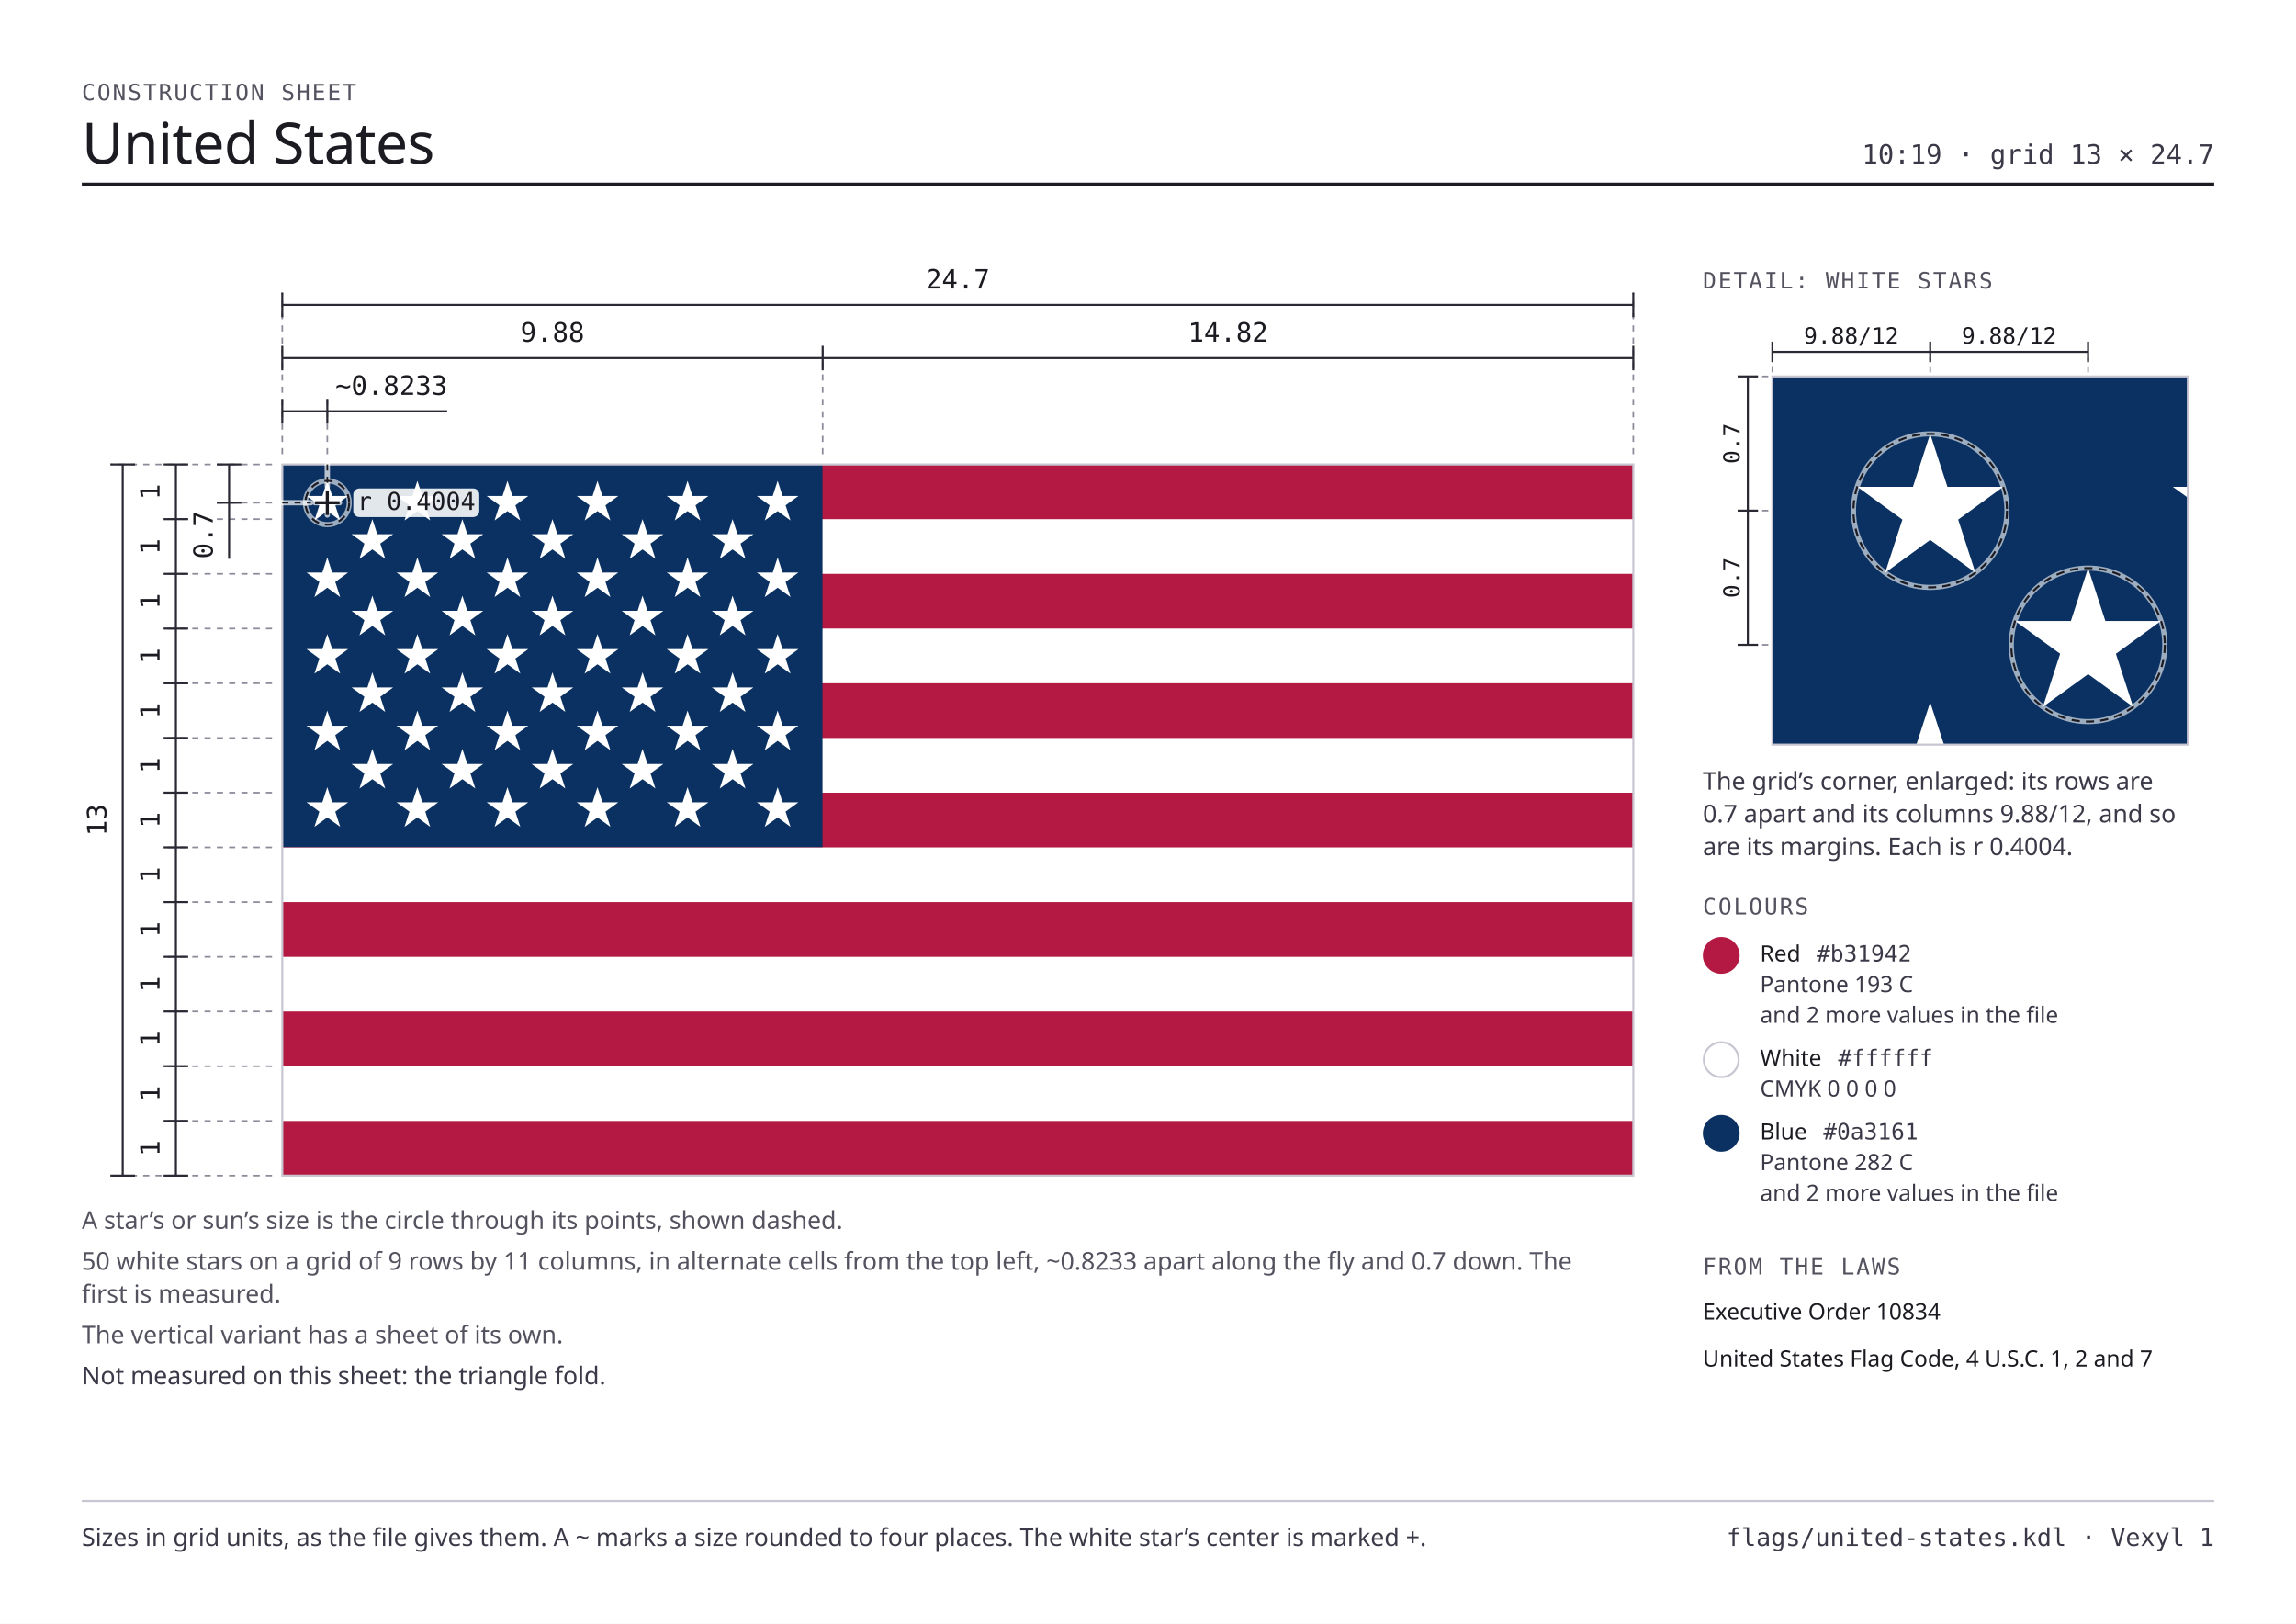
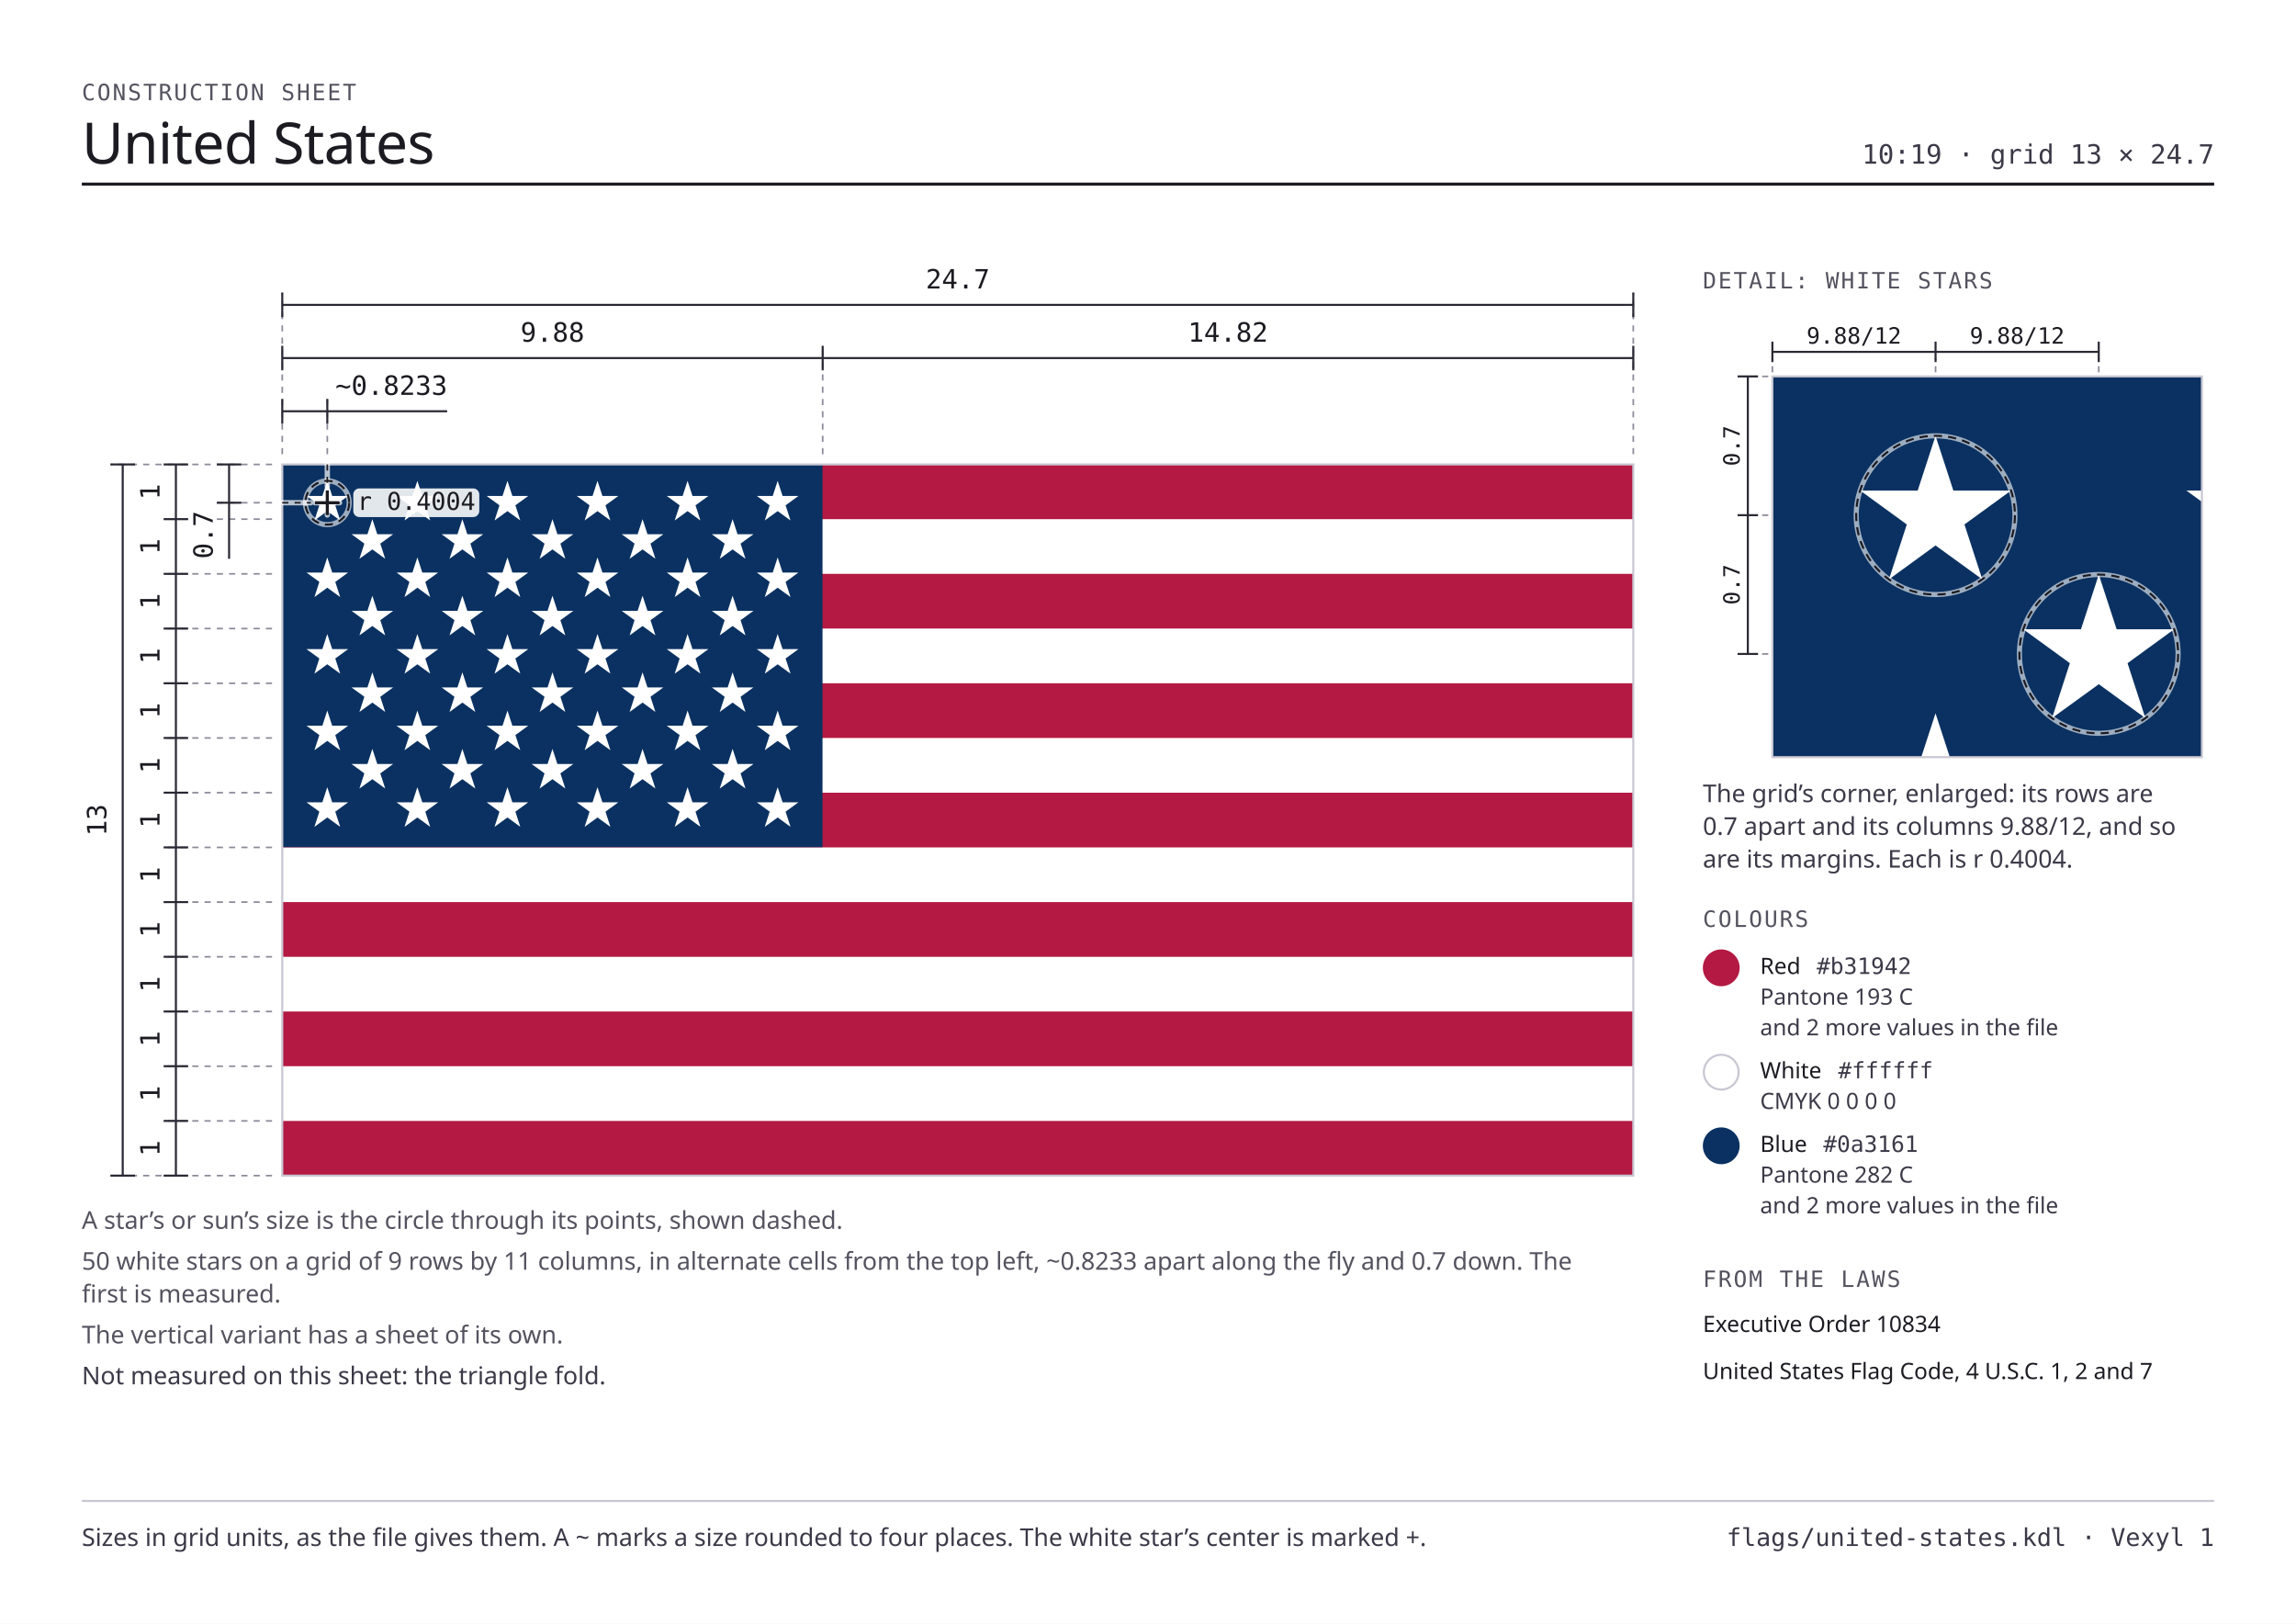
<svg xmlns="http://www.w3.org/2000/svg" width="297mm" height="210mm" viewBox="0 0 1122.52 793.701">
  <rect x="0" y="0" width="1122.52" height="793.701" fill="#ffffff" />
  <text x="40" y="49" font-family="Geist Mono, ui-monospace, monospace" font-size="11" letter-spacing="0.88" fill="#55525f">CONSTRUCTION SHEET</text>
  <text x="40" y="80" font-family="Geist, system-ui, sans-serif" font-size="28" font-weight="500" letter-spacing="-0.28" fill="#1c1b22">United States</text>
  <text x="1082.52" y="80" font-family="Geist Mono, ui-monospace, monospace" font-size="13" text-anchor="end" fill="#3b3947">10:19 · grid 13 × 24.7</text>
  <path d="M40 90H1082.52" stroke="#1c1b22" stroke-width="1.5" />
  <svg x="138" y="227.029" width="660.52" height="347.642" viewBox="0 0 24.7 13" overflow="hidden">
    <clipPath id="vx-5f0b97351a9de993-cs-f-flag1">
      <polygon points="0,0 24.7,0 24.7,13 0,13" />
    </clipPath>
    <g clip-path="url(#vx-5f0b97351a9de993-cs-f-flag1)">
      <polygon points="0,0 24.7,0 24.7,13 0,13" fill="#b31942" />
      <polygon points="0,1 24.7,1 24.7,13 0,13" fill="#ffffff" />
      <polygon points="0,2 24.7,2 24.7,13 0,13" fill="#b31942" />
      <polygon points="0,3 24.7,3 24.7,13 0,13" fill="#ffffff" />
      <polygon points="0,4 24.7,4 24.7,13 0,13" fill="#b31942" />
      <polygon points="0,5 24.7,5 24.7,13 0,13" fill="#ffffff" />
      <polygon points="0,6 24.7,6 24.7,13 0,13" fill="#b31942" />
      <polygon points="0,7 24.7,7 24.7,13 0,13" fill="#ffffff" />
      <polygon points="0,8 24.7,8 24.7,13 0,13" fill="#b31942" />
      <polygon points="0,9 24.7,9 24.7,13 0,13" fill="#ffffff" />
      <polygon points="0,10 24.7,10 24.7,13 0,13" fill="#b31942" />
      <polygon points="0,11 24.7,11 24.7,13 0,13" fill="#ffffff" />
      <polygon points="0,12 24.7,12 24.7,13 0,13" fill="#b31942" />
      <clipPath id="vx-5f0b97351a9de993-cs-f-panel2">
        <polygon points="0,0 9.88,0 9.88,7 0,7" />
      </clipPath>
      <g transform="translate(0 0)" clip-path="url(#vx-5f0b97351a9de993-cs-f-panel2)" style="isolation:isolate">
        <polygon points="0,0 9.88,0 9.88,7 0,7" fill="#0a3161" />
        <polygon points="0.823,0.3 0.913,0.576 1.204,0.576 0.969,0.747 1.059,1.024 0.823,0.853 0.588,1.024 0.678,0.747 0.443,0.576 0.733,0.576" fill="#ffffff" />
        <polygon points="2.47,0.3 2.56,0.576 2.851,0.576 2.615,0.747 2.705,1.024 2.47,0.853 2.235,1.024 2.325,0.747 2.089,0.576 2.38,0.576" fill="#ffffff" />
        <polygon points="4.117,0.3 4.207,0.576 4.497,0.576 4.262,0.747 4.352,1.024 4.117,0.853 3.881,1.024 3.971,0.747 3.736,0.576 4.027,0.576" fill="#ffffff" />
        <polygon points="5.763,0.3 5.853,0.576 6.144,0.576 5.909,0.747 5.999,1.024 5.763,0.853 5.528,1.024 5.618,0.747 5.383,0.576 5.673,0.576" fill="#ffffff" />
        <polygon points="7.41,0.3 7.5,0.576 7.791,0.576 7.555,0.747 7.645,1.024 7.41,0.853 7.175,1.024 7.265,0.747 7.029,0.576 7.32,0.576" fill="#ffffff" />
        <polygon points="9.057,0.3 9.147,0.576 9.437,0.576 9.202,0.747 9.292,1.024 9.057,0.853 8.821,1.024 8.911,0.747 8.676,0.576 8.967,0.576" fill="#ffffff" />
        <polygon points="1.647,1 1.737,1.276 2.027,1.276 1.792,1.447 1.882,1.724 1.647,1.553 1.411,1.724 1.501,1.447 1.266,1.276 1.557,1.276" fill="#ffffff" />
        <polygon points="3.293,1 3.383,1.276 3.674,1.276 3.439,1.447 3.529,1.724 3.293,1.553 3.058,1.724 3.148,1.447 2.913,1.276 3.203,1.276" fill="#ffffff" />
        <polygon points="4.94,1 5.03,1.276 5.321,1.276 5.085,1.447 5.175,1.724 4.94,1.553 4.705,1.724 4.795,1.447 4.559,1.276 4.85,1.276" fill="#ffffff" />
        <polygon points="6.587,1 6.677,1.276 6.967,1.276 6.732,1.447 6.822,1.724 6.587,1.553 6.351,1.724 6.441,1.447 6.206,1.276 6.497,1.276" fill="#ffffff" />
        <polygon points="8.233,1 8.323,1.276 8.614,1.276 8.379,1.447 8.469,1.724 8.233,1.553 7.998,1.724 8.088,1.447 7.853,1.276 8.143,1.276" fill="#ffffff" />
        <polygon points="0.823,1.7 0.913,1.976 1.204,1.976 0.969,2.147 1.059,2.424 0.823,2.253 0.588,2.424 0.678,2.147 0.443,1.976 0.733,1.976" fill="#ffffff" />
        <polygon points="2.47,1.7 2.56,1.976 2.851,1.976 2.615,2.147 2.705,2.424 2.47,2.253 2.235,2.424 2.325,2.147 2.089,1.976 2.38,1.976" fill="#ffffff" />
        <polygon points="4.117,1.7 4.207,1.976 4.497,1.976 4.262,2.147 4.352,2.424 4.117,2.253 3.881,2.424 3.971,2.147 3.736,1.976 4.027,1.976" fill="#ffffff" />
        <polygon points="5.763,1.7 5.853,1.976 6.144,1.976 5.909,2.147 5.999,2.424 5.763,2.253 5.528,2.424 5.618,2.147 5.383,1.976 5.673,1.976" fill="#ffffff" />
        <polygon points="7.41,1.7 7.5,1.976 7.791,1.976 7.555,2.147 7.645,2.424 7.41,2.253 7.175,2.424 7.265,2.147 7.029,1.976 7.32,1.976" fill="#ffffff" />
        <polygon points="9.057,1.7 9.147,1.976 9.437,1.976 9.202,2.147 9.292,2.424 9.057,2.253 8.821,2.424 8.911,2.147 8.676,1.976 8.967,1.976" fill="#ffffff" />
        <polygon points="1.647,2.4 1.737,2.676 2.027,2.676 1.792,2.847 1.882,3.124 1.647,2.953 1.411,3.124 1.501,2.847 1.266,2.676 1.557,2.676" fill="#ffffff" />
        <polygon points="3.293,2.4 3.383,2.676 3.674,2.676 3.439,2.847 3.529,3.124 3.293,2.953 3.058,3.124 3.148,2.847 2.913,2.676 3.203,2.676" fill="#ffffff" />
        <polygon points="4.94,2.4 5.03,2.676 5.321,2.676 5.085,2.847 5.175,3.124 4.94,2.953 4.705,3.124 4.795,2.847 4.559,2.676 4.85,2.676" fill="#ffffff" />
        <polygon points="6.587,2.4 6.677,2.676 6.967,2.676 6.732,2.847 6.822,3.124 6.587,2.953 6.351,3.124 6.441,2.847 6.206,2.676 6.497,2.676" fill="#ffffff" />
        <polygon points="8.233,2.4 8.323,2.676 8.614,2.676 8.379,2.847 8.469,3.124 8.233,2.953 7.998,3.124 8.088,2.847 7.853,2.676 8.143,2.676" fill="#ffffff" />
        <polygon points="0.823,3.1 0.913,3.376 1.204,3.376 0.969,3.547 1.059,3.824 0.823,3.653 0.588,3.824 0.678,3.547 0.443,3.376 0.733,3.376" fill="#ffffff" />
        <polygon points="2.47,3.1 2.56,3.376 2.851,3.376 2.615,3.547 2.705,3.824 2.47,3.653 2.235,3.824 2.325,3.547 2.089,3.376 2.38,3.376" fill="#ffffff" />
        <polygon points="4.117,3.1 4.207,3.376 4.497,3.376 4.262,3.547 4.352,3.824 4.117,3.653 3.881,3.824 3.971,3.547 3.736,3.376 4.027,3.376" fill="#ffffff" />
        <polygon points="5.763,3.1 5.853,3.376 6.144,3.376 5.909,3.547 5.999,3.824 5.763,3.653 5.528,3.824 5.618,3.547 5.383,3.376 5.673,3.376" fill="#ffffff" />
        <polygon points="7.41,3.1 7.5,3.376 7.791,3.376 7.555,3.547 7.645,3.824 7.41,3.653 7.175,3.824 7.265,3.547 7.029,3.376 7.32,3.376" fill="#ffffff" />
        <polygon points="9.057,3.1 9.147,3.376 9.437,3.376 9.202,3.547 9.292,3.824 9.057,3.653 8.821,3.824 8.911,3.547 8.676,3.376 8.967,3.376" fill="#ffffff" />
        <polygon points="1.647,3.8 1.737,4.076 2.027,4.076 1.792,4.247 1.882,4.524 1.647,4.353 1.411,4.524 1.501,4.247 1.266,4.076 1.557,4.076" fill="#ffffff" />
        <polygon points="3.293,3.8 3.383,4.076 3.674,4.076 3.439,4.247 3.529,4.524 3.293,4.353 3.058,4.524 3.148,4.247 2.913,4.076 3.203,4.076" fill="#ffffff" />
        <polygon points="4.94,3.8 5.03,4.076 5.321,4.076 5.085,4.247 5.175,4.524 4.94,4.353 4.705,4.524 4.795,4.247 4.559,4.076 4.85,4.076" fill="#ffffff" />
        <polygon points="6.587,3.8 6.677,4.076 6.967,4.076 6.732,4.247 6.822,4.524 6.587,4.353 6.351,4.524 6.441,4.247 6.206,4.076 6.497,4.076" fill="#ffffff" />
        <polygon points="8.233,3.8 8.323,4.076 8.614,4.076 8.379,4.247 8.469,4.524 8.233,4.353 7.998,4.524 8.088,4.247 7.853,4.076 8.143,4.076" fill="#ffffff" />
        <polygon points="0.823,4.5 0.913,4.776 1.204,4.776 0.969,4.947 1.059,5.224 0.823,5.053 0.588,5.224 0.678,4.947 0.443,4.776 0.733,4.776" fill="#ffffff" />
        <polygon points="2.47,4.5 2.56,4.776 2.851,4.776 2.615,4.947 2.705,5.224 2.47,5.053 2.235,5.224 2.325,4.947 2.089,4.776 2.38,4.776" fill="#ffffff" />
        <polygon points="4.117,4.5 4.207,4.776 4.497,4.776 4.262,4.947 4.352,5.224 4.117,5.053 3.881,5.224 3.971,4.947 3.736,4.776 4.027,4.776" fill="#ffffff" />
        <polygon points="5.763,4.5 5.853,4.776 6.144,4.776 5.909,4.947 5.999,5.224 5.763,5.053 5.528,5.224 5.618,4.947 5.383,4.776 5.673,4.776" fill="#ffffff" />
        <polygon points="7.41,4.5 7.5,4.776 7.791,4.776 7.555,4.947 7.645,5.224 7.41,5.053 7.175,5.224 7.265,4.947 7.029,4.776 7.32,4.776" fill="#ffffff" />
        <polygon points="9.057,4.5 9.147,4.776 9.437,4.776 9.202,4.947 9.292,5.224 9.057,5.053 8.821,5.224 8.911,4.947 8.676,4.776 8.967,4.776" fill="#ffffff" />
        <polygon points="1.647,5.2 1.737,5.476 2.027,5.476 1.792,5.647 1.882,5.924 1.647,5.753 1.411,5.924 1.501,5.647 1.266,5.476 1.557,5.476" fill="#ffffff" />
        <polygon points="3.293,5.2 3.383,5.476 3.674,5.476 3.439,5.647 3.529,5.924 3.293,5.753 3.058,5.924 3.148,5.647 2.913,5.476 3.203,5.476" fill="#ffffff" />
        <polygon points="4.94,5.2 5.03,5.476 5.321,5.476 5.085,5.647 5.175,5.924 4.94,5.753 4.705,5.924 4.795,5.647 4.559,5.476 4.85,5.476" fill="#ffffff" />
        <polygon points="6.587,5.2 6.677,5.476 6.967,5.476 6.732,5.647 6.822,5.924 6.587,5.753 6.351,5.924 6.441,5.647 6.206,5.476 6.497,5.476" fill="#ffffff" />
        <polygon points="8.233,5.2 8.323,5.476 8.614,5.476 8.379,5.647 8.469,5.924 8.233,5.753 7.998,5.924 8.088,5.647 7.853,5.476 8.143,5.476" fill="#ffffff" />
        <polygon points="0.823,5.9 0.913,6.176 1.204,6.176 0.969,6.347 1.059,6.624 0.823,6.453 0.588,6.624 0.678,6.347 0.443,6.176 0.733,6.176" fill="#ffffff" />
        <polygon points="2.47,5.9 2.56,6.176 2.851,6.176 2.615,6.347 2.705,6.624 2.47,6.453 2.235,6.624 2.325,6.347 2.089,6.176 2.38,6.176" fill="#ffffff" />
        <polygon points="4.117,5.9 4.207,6.176 4.497,6.176 4.262,6.347 4.352,6.624 4.117,6.453 3.881,6.624 3.971,6.347 3.736,6.176 4.027,6.176" fill="#ffffff" />
        <polygon points="5.763,5.9 5.853,6.176 6.144,6.176 5.909,6.347 5.999,6.624 5.763,6.453 5.528,6.624 5.618,6.347 5.383,6.176 5.673,6.176" fill="#ffffff" />
        <polygon points="7.41,5.9 7.5,6.176 7.791,6.176 7.555,6.347 7.645,6.624 7.41,6.453 7.175,6.624 7.265,6.347 7.029,6.176 7.32,6.176" fill="#ffffff" />
        <polygon points="9.057,5.9 9.147,6.176 9.437,6.176 9.202,6.347 9.292,6.624 9.057,6.453 8.821,6.624 8.911,6.347 8.676,6.176 8.967,6.176" fill="#ffffff" />
      </g>
    </g>
  </svg>
  <rect x="138" y="227.029" width="660.52" height="347.642" fill="none" stroke="#c9c6d2" stroke-width="1" />
  <path d="M138 222.029V143.029M160.017 222.029V195.029M402.208 222.029V169.029M798.52 222.029V143.029M133 227.029H54M133 245.749H106M133 253.771H80M133 280.513H80M133 307.254H80M133 333.996H80M133 360.738H80M133 387.48H80M133 414.221H80M133 440.963H80M133 467.705H80M133 494.446H80M133 521.188H80M133 547.93H80M133 574.671H54" fill="none" stroke="#8d8a99" stroke-width="0.8" stroke-dasharray="3 3" />
  <text x="191.317" y="193.029" font-family="Geist Mono, ui-monospace, monospace" font-size="13" fill="#1c1b22" stroke="#ffffff" stroke-width="3" stroke-linejoin="round" paint-order="stroke" text-anchor="middle">~0.8233</text>
  <text x="270.104" y="167.029" font-family="Geist Mono, ui-monospace, monospace" font-size="13" fill="#1c1b22" stroke="#ffffff" stroke-width="3" stroke-linejoin="round" paint-order="stroke" text-anchor="middle">9.88</text>
  <text x="600.364" y="167.029" font-family="Geist Mono, ui-monospace, monospace" font-size="13" fill="#1c1b22" stroke="#ffffff" stroke-width="3" stroke-linejoin="round" paint-order="stroke" text-anchor="middle">14.82</text>
  <text x="468.26" y="141.029" font-family="Geist Mono, ui-monospace, monospace" font-size="13" fill="#1c1b22" stroke="#ffffff" stroke-width="3" stroke-linejoin="round" paint-order="stroke" text-anchor="middle">24.7</text>
  <text x="104" y="261.449" font-family="Geist Mono, ui-monospace, monospace" font-size="13" fill="#1c1b22" stroke="#ffffff" stroke-width="3" stroke-linejoin="round" paint-order="stroke" text-anchor="middle" transform="rotate(-90 104 261.4486)">0.7</text>
  <text x="78" y="240.4" font-family="Geist Mono, ui-monospace, monospace" font-size="13" fill="#1c1b22" stroke="#ffffff" stroke-width="3" stroke-linejoin="round" paint-order="stroke" text-anchor="middle" transform="rotate(-90 78 240.4003)">1</text>
  <text x="78" y="267.142" font-family="Geist Mono, ui-monospace, monospace" font-size="13" fill="#1c1b22" stroke="#ffffff" stroke-width="3" stroke-linejoin="round" paint-order="stroke" text-anchor="middle" transform="rotate(-90 78 267.142)">1</text>
  <text x="78" y="293.884" font-family="Geist Mono, ui-monospace, monospace" font-size="13" fill="#1c1b22" stroke="#ffffff" stroke-width="3" stroke-linejoin="round" paint-order="stroke" text-anchor="middle" transform="rotate(-90 78 293.8836)">1</text>
  <text x="78" y="320.625" font-family="Geist Mono, ui-monospace, monospace" font-size="13" fill="#1c1b22" stroke="#ffffff" stroke-width="3" stroke-linejoin="round" paint-order="stroke" text-anchor="middle" transform="rotate(-90 78 320.6253)">1</text>
  <text x="78" y="347.367" font-family="Geist Mono, ui-monospace, monospace" font-size="13" fill="#1c1b22" stroke="#ffffff" stroke-width="3" stroke-linejoin="round" paint-order="stroke" text-anchor="middle" transform="rotate(-90 78 347.367)">1</text>
  <text x="78" y="374.109" font-family="Geist Mono, ui-monospace, monospace" font-size="13" fill="#1c1b22" stroke="#ffffff" stroke-width="3" stroke-linejoin="round" paint-order="stroke" text-anchor="middle" transform="rotate(-90 78 374.1087)">1</text>
  <text x="78" y="400.85" font-family="Geist Mono, ui-monospace, monospace" font-size="13" fill="#1c1b22" stroke="#ffffff" stroke-width="3" stroke-linejoin="round" paint-order="stroke" text-anchor="middle" transform="rotate(-90 78 400.8504)">1</text>
  <text x="78" y="427.592" font-family="Geist Mono, ui-monospace, monospace" font-size="13" fill="#1c1b22" stroke="#ffffff" stroke-width="3" stroke-linejoin="round" paint-order="stroke" text-anchor="middle" transform="rotate(-90 78 427.5921)">1</text>
  <text x="78" y="454.334" font-family="Geist Mono, ui-monospace, monospace" font-size="13" fill="#1c1b22" stroke="#ffffff" stroke-width="3" stroke-linejoin="round" paint-order="stroke" text-anchor="middle" transform="rotate(-90 78 454.3338)">1</text>
  <text x="78" y="481.075" font-family="Geist Mono, ui-monospace, monospace" font-size="13" fill="#1c1b22" stroke="#ffffff" stroke-width="3" stroke-linejoin="round" paint-order="stroke" text-anchor="middle" transform="rotate(-90 78 481.0755)">1</text>
  <text x="78" y="507.817" font-family="Geist Mono, ui-monospace, monospace" font-size="13" fill="#1c1b22" stroke="#ffffff" stroke-width="3" stroke-linejoin="round" paint-order="stroke" text-anchor="middle" transform="rotate(-90 78 507.8171)">1</text>
  <text x="78" y="534.559" font-family="Geist Mono, ui-monospace, monospace" font-size="13" fill="#1c1b22" stroke="#ffffff" stroke-width="3" stroke-linejoin="round" paint-order="stroke" text-anchor="middle" transform="rotate(-90 78 534.5588)">1</text>
  <text x="78" y="561.301" font-family="Geist Mono, ui-monospace, monospace" font-size="13" fill="#1c1b22" stroke="#ffffff" stroke-width="3" stroke-linejoin="round" paint-order="stroke" text-anchor="middle" transform="rotate(-90 78 561.3005)">1</text>
  <text x="52" y="400.85" font-family="Geist Mono, ui-monospace, monospace" font-size="13" fill="#1c1b22" stroke="#ffffff" stroke-width="3" stroke-linejoin="round" paint-order="stroke" text-anchor="middle" transform="rotate(-90 52 400.8504)">13</text>
  <path d="M160.017 227.029V237.749M138 245.749H152.017M154.017 245.749H166.017M160.017 239.749V251.749" fill="none" stroke="#ffffff" stroke-width="2.6" stroke-opacity="0.7" stroke-linecap="round" />
  <circle cx="160.017" cy="245.749" r="10.707" fill="none" stroke="#ffffff" stroke-width="2.5" stroke-opacity="0.6" />
  <circle cx="160.017" cy="245.749" r="10.707" fill="none" stroke="#1c1b22" stroke-width="1" stroke-dasharray="4 3" />
  <path d="M160.017 227.029V237.749M138 245.749H152.017" fill="none" stroke="#1c1b22" stroke-width="0.8" stroke-dasharray="3 3" />
  <path d="M154.017 245.749H166.017M160.017 239.749V251.749" stroke="#1c1b22" stroke-width="1.5" />
  <path d="M138 201.029H218.617M138 195.029V207.029M160.017 195.029V207.029M138 175.029H402.208M138 169.029V181.029M402.208 169.029V181.029M402.208 175.029H798.52M402.208 169.029V181.029M798.52 169.029V181.029M138 149.029H798.52M138 143.029V155.029M798.52 143.029V155.029M112 227.029V273.149M106 227.029H118M106 245.749H118M86 227.029V253.771M80 227.029H92M80 253.771H92M86 253.771V280.513M80 253.771H92M80 280.513H92M86 280.513V307.254M80 280.513H92M80 307.254H92M86 307.254V333.996M80 307.254H92M80 333.996H92M86 333.996V360.738M80 333.996H92M80 360.738H92M86 360.738V387.48M80 360.738H92M80 387.48H92M86 387.48V414.221M80 387.48H92M80 414.221H92M86 414.221V440.963M80 414.221H92M80 440.963H92M86 440.963V467.705M80 440.963H92M80 467.705H92M86 467.705V494.446M80 467.705H92M80 494.446H92M86 494.446V521.188M80 494.446H92M80 521.188H92M86 521.188V547.93M80 521.188H92M80 547.93H92M86 547.93V574.671M80 547.93H92M80 574.671H92M60 227.029V574.671M54 227.029H66M54 574.671H66" fill="none" stroke="#2a2833" stroke-width="1" />
  <rect x="172.725" y="238.749" width="61.6" height="14" rx="3" fill="#ffffff" fill-opacity="0.88" />
  <text x="203.525" y="249.249" font-family="Geist Mono, ui-monospace, monospace" font-size="12" fill="#1c1b22" text-anchor="middle">r 0.4004</text>
  <text x="40" y="600.671" font-family="Geist, system-ui, sans-serif" font-size="12" fill="#55525f">A star’s or sun’s size is the circle through its points, shown dashed.</text>
  <text x="40" y="620.671" font-family="Geist, system-ui, sans-serif" font-size="12" fill="#55525f">50 white stars on a grid of 9 rows by 11 columns, in alternate cells from the top left, ~0.8233 apart along the fly and 0.7 down. The</text>
  <text x="40" y="636.671" font-family="Geist, system-ui, sans-serif" font-size="12" fill="#55525f">first is measured.</text>
  <text x="40" y="656.671" font-family="Geist, system-ui, sans-serif" font-size="12" fill="#55525f">The vertical variant has a sheet of its own.</text>
  <text x="40" y="676.671" font-family="Geist, system-ui, sans-serif" font-size="12" fill="#3b3947">Not measured on this sheet: the triangle fold.</text>
  <text x="832.52" y="141" font-family="Geist Mono, ui-monospace, monospace" font-size="11" font-weight="500" letter-spacing="0.88" fill="#55525f">DETAIL: WHITE STARS</text>
-   <svg x="866.52" y="184" width="203.119" height="180" viewBox="0 0 2.167 1.921" overflow="hidden">
+   <svg x="866.52" y="184" width="210" height="186.098" viewBox="0 0 2.167 1.921" overflow="hidden">
    <clipPath id="vx-5f0b97351a9de993-cs-d0-flag1">
      <polygon points="0,0 24.7,0 24.7,13 0,13" />
    </clipPath>
    <g clip-path="url(#vx-5f0b97351a9de993-cs-d0-flag1)">
      <polygon points="0,0 24.7,0 24.7,13 0,13" fill="#b31942" />
      <polygon points="0,1 24.7,1 24.7,13 0,13" fill="#ffffff" />
      <polygon points="0,2 24.7,2 24.7,13 0,13" fill="#b31942" />
      <polygon points="0,3 24.7,3 24.7,13 0,13" fill="#ffffff" />
      <polygon points="0,4 24.7,4 24.7,13 0,13" fill="#b31942" />
      <polygon points="0,5 24.7,5 24.7,13 0,13" fill="#ffffff" />
      <polygon points="0,6 24.7,6 24.7,13 0,13" fill="#b31942" />
      <polygon points="0,7 24.7,7 24.7,13 0,13" fill="#ffffff" />
      <polygon points="0,8 24.7,8 24.7,13 0,13" fill="#b31942" />
      <polygon points="0,9 24.7,9 24.7,13 0,13" fill="#ffffff" />
      <polygon points="0,10 24.7,10 24.7,13 0,13" fill="#b31942" />
      <polygon points="0,11 24.7,11 24.7,13 0,13" fill="#ffffff" />
      <polygon points="0,12 24.7,12 24.7,13 0,13" fill="#b31942" />
      <clipPath id="vx-5f0b97351a9de993-cs-d0-panel2">
        <polygon points="0,0 9.88,0 9.88,7 0,7" />
      </clipPath>
      <g transform="translate(0 0)" clip-path="url(#vx-5f0b97351a9de993-cs-d0-panel2)" style="isolation:isolate">
        <polygon points="0,0 9.88,0 9.88,7 0,7" fill="#0a3161" />
        <polygon points="0.823,0.3 0.913,0.576 1.204,0.576 0.969,0.747 1.059,1.024 0.823,0.853 0.588,1.024 0.678,0.747 0.443,0.576 0.733,0.576" fill="#ffffff" />
        <polygon points="2.47,0.3 2.56,0.576 2.851,0.576 2.615,0.747 2.705,1.024 2.47,0.853 2.235,1.024 2.325,0.747 2.089,0.576 2.38,0.576" fill="#ffffff" />
        <polygon points="4.117,0.3 4.207,0.576 4.497,0.576 4.262,0.747 4.352,1.024 4.117,0.853 3.881,1.024 3.971,0.747 3.736,0.576 4.027,0.576" fill="#ffffff" />
        <polygon points="5.763,0.3 5.853,0.576 6.144,0.576 5.909,0.747 5.999,1.024 5.763,0.853 5.528,1.024 5.618,0.747 5.383,0.576 5.673,0.576" fill="#ffffff" />
        <polygon points="7.41,0.3 7.5,0.576 7.791,0.576 7.555,0.747 7.645,1.024 7.41,0.853 7.175,1.024 7.265,0.747 7.029,0.576 7.32,0.576" fill="#ffffff" />
        <polygon points="9.057,0.3 9.147,0.576 9.437,0.576 9.202,0.747 9.292,1.024 9.057,0.853 8.821,1.024 8.911,0.747 8.676,0.576 8.967,0.576" fill="#ffffff" />
        <polygon points="1.647,1 1.737,1.276 2.027,1.276 1.792,1.447 1.882,1.724 1.647,1.553 1.411,1.724 1.501,1.447 1.266,1.276 1.557,1.276" fill="#ffffff" />
        <polygon points="3.293,1 3.383,1.276 3.674,1.276 3.439,1.447 3.529,1.724 3.293,1.553 3.058,1.724 3.148,1.447 2.913,1.276 3.203,1.276" fill="#ffffff" />
        <polygon points="4.94,1 5.03,1.276 5.321,1.276 5.085,1.447 5.175,1.724 4.94,1.553 4.705,1.724 4.795,1.447 4.559,1.276 4.85,1.276" fill="#ffffff" />
        <polygon points="6.587,1 6.677,1.276 6.967,1.276 6.732,1.447 6.822,1.724 6.587,1.553 6.351,1.724 6.441,1.447 6.206,1.276 6.497,1.276" fill="#ffffff" />
        <polygon points="8.233,1 8.323,1.276 8.614,1.276 8.379,1.447 8.469,1.724 8.233,1.553 7.998,1.724 8.088,1.447 7.853,1.276 8.143,1.276" fill="#ffffff" />
        <polygon points="0.823,1.7 0.913,1.976 1.204,1.976 0.969,2.147 1.059,2.424 0.823,2.253 0.588,2.424 0.678,2.147 0.443,1.976 0.733,1.976" fill="#ffffff" />
        <polygon points="2.47,1.7 2.56,1.976 2.851,1.976 2.615,2.147 2.705,2.424 2.47,2.253 2.235,2.424 2.325,2.147 2.089,1.976 2.38,1.976" fill="#ffffff" />
        <polygon points="4.117,1.7 4.207,1.976 4.497,1.976 4.262,2.147 4.352,2.424 4.117,2.253 3.881,2.424 3.971,2.147 3.736,1.976 4.027,1.976" fill="#ffffff" />
        <polygon points="5.763,1.7 5.853,1.976 6.144,1.976 5.909,2.147 5.999,2.424 5.763,2.253 5.528,2.424 5.618,2.147 5.383,1.976 5.673,1.976" fill="#ffffff" />
        <polygon points="7.41,1.7 7.5,1.976 7.791,1.976 7.555,2.147 7.645,2.424 7.41,2.253 7.175,2.424 7.265,2.147 7.029,1.976 7.32,1.976" fill="#ffffff" />
        <polygon points="9.057,1.7 9.147,1.976 9.437,1.976 9.202,2.147 9.292,2.424 9.057,2.253 8.821,2.424 8.911,2.147 8.676,1.976 8.967,1.976" fill="#ffffff" />
        <polygon points="1.647,2.4 1.737,2.676 2.027,2.676 1.792,2.847 1.882,3.124 1.647,2.953 1.411,3.124 1.501,2.847 1.266,2.676 1.557,2.676" fill="#ffffff" />
        <polygon points="3.293,2.4 3.383,2.676 3.674,2.676 3.439,2.847 3.529,3.124 3.293,2.953 3.058,3.124 3.148,2.847 2.913,2.676 3.203,2.676" fill="#ffffff" />
        <polygon points="4.94,2.4 5.03,2.676 5.321,2.676 5.085,2.847 5.175,3.124 4.94,2.953 4.705,3.124 4.795,2.847 4.559,2.676 4.85,2.676" fill="#ffffff" />
        <polygon points="6.587,2.4 6.677,2.676 6.967,2.676 6.732,2.847 6.822,3.124 6.587,2.953 6.351,3.124 6.441,2.847 6.206,2.676 6.497,2.676" fill="#ffffff" />
        <polygon points="8.233,2.4 8.323,2.676 8.614,2.676 8.379,2.847 8.469,3.124 8.233,2.953 7.998,3.124 8.088,2.847 7.853,2.676 8.143,2.676" fill="#ffffff" />
        <polygon points="0.823,3.1 0.913,3.376 1.204,3.376 0.969,3.547 1.059,3.824 0.823,3.653 0.588,3.824 0.678,3.547 0.443,3.376 0.733,3.376" fill="#ffffff" />
        <polygon points="2.47,3.1 2.56,3.376 2.851,3.376 2.615,3.547 2.705,3.824 2.47,3.653 2.235,3.824 2.325,3.547 2.089,3.376 2.38,3.376" fill="#ffffff" />
        <polygon points="4.117,3.1 4.207,3.376 4.497,3.376 4.262,3.547 4.352,3.824 4.117,3.653 3.881,3.824 3.971,3.547 3.736,3.376 4.027,3.376" fill="#ffffff" />
        <polygon points="5.763,3.1 5.853,3.376 6.144,3.376 5.909,3.547 5.999,3.824 5.763,3.653 5.528,3.824 5.618,3.547 5.383,3.376 5.673,3.376" fill="#ffffff" />
        <polygon points="7.41,3.1 7.5,3.376 7.791,3.376 7.555,3.547 7.645,3.824 7.41,3.653 7.175,3.824 7.265,3.547 7.029,3.376 7.32,3.376" fill="#ffffff" />
        <polygon points="9.057,3.1 9.147,3.376 9.437,3.376 9.202,3.547 9.292,3.824 9.057,3.653 8.821,3.824 8.911,3.547 8.676,3.376 8.967,3.376" fill="#ffffff" />
        <polygon points="1.647,3.8 1.737,4.076 2.027,4.076 1.792,4.247 1.882,4.524 1.647,4.353 1.411,4.524 1.501,4.247 1.266,4.076 1.557,4.076" fill="#ffffff" />
        <polygon points="3.293,3.8 3.383,4.076 3.674,4.076 3.439,4.247 3.529,4.524 3.293,4.353 3.058,4.524 3.148,4.247 2.913,4.076 3.203,4.076" fill="#ffffff" />
        <polygon points="4.94,3.8 5.03,4.076 5.321,4.076 5.085,4.247 5.175,4.524 4.94,4.353 4.705,4.524 4.795,4.247 4.559,4.076 4.85,4.076" fill="#ffffff" />
        <polygon points="6.587,3.8 6.677,4.076 6.967,4.076 6.732,4.247 6.822,4.524 6.587,4.353 6.351,4.524 6.441,4.247 6.206,4.076 6.497,4.076" fill="#ffffff" />
        <polygon points="8.233,3.8 8.323,4.076 8.614,4.076 8.379,4.247 8.469,4.524 8.233,4.353 7.998,4.524 8.088,4.247 7.853,4.076 8.143,4.076" fill="#ffffff" />
        <polygon points="0.823,4.5 0.913,4.776 1.204,4.776 0.969,4.947 1.059,5.224 0.823,5.053 0.588,5.224 0.678,4.947 0.443,4.776 0.733,4.776" fill="#ffffff" />
        <polygon points="2.47,4.5 2.56,4.776 2.851,4.776 2.615,4.947 2.705,5.224 2.47,5.053 2.235,5.224 2.325,4.947 2.089,4.776 2.38,4.776" fill="#ffffff" />
        <polygon points="4.117,4.5 4.207,4.776 4.497,4.776 4.262,4.947 4.352,5.224 4.117,5.053 3.881,5.224 3.971,4.947 3.736,4.776 4.027,4.776" fill="#ffffff" />
        <polygon points="5.763,4.5 5.853,4.776 6.144,4.776 5.909,4.947 5.999,5.224 5.763,5.053 5.528,5.224 5.618,4.947 5.383,4.776 5.673,4.776" fill="#ffffff" />
        <polygon points="7.41,4.5 7.5,4.776 7.791,4.776 7.555,4.947 7.645,5.224 7.41,5.053 7.175,5.224 7.265,4.947 7.029,4.776 7.32,4.776" fill="#ffffff" />
        <polygon points="9.057,4.5 9.147,4.776 9.437,4.776 9.202,4.947 9.292,5.224 9.057,5.053 8.821,5.224 8.911,4.947 8.676,4.776 8.967,4.776" fill="#ffffff" />
        <polygon points="1.647,5.2 1.737,5.476 2.027,5.476 1.792,5.647 1.882,5.924 1.647,5.753 1.411,5.924 1.501,5.647 1.266,5.476 1.557,5.476" fill="#ffffff" />
        <polygon points="3.293,5.2 3.383,5.476 3.674,5.476 3.439,5.647 3.529,5.924 3.293,5.753 3.058,5.924 3.148,5.647 2.913,5.476 3.203,5.476" fill="#ffffff" />
        <polygon points="4.94,5.2 5.03,5.476 5.321,5.476 5.085,5.647 5.175,5.924 4.94,5.753 4.705,5.924 4.795,5.647 4.559,5.476 4.85,5.476" fill="#ffffff" />
        <polygon points="6.587,5.2 6.677,5.476 6.967,5.476 6.732,5.647 6.822,5.924 6.587,5.753 6.351,5.924 6.441,5.647 6.206,5.476 6.497,5.476" fill="#ffffff" />
        <polygon points="8.233,5.2 8.323,5.476 8.614,5.476 8.379,5.647 8.469,5.924 8.233,5.753 7.998,5.924 8.088,5.647 7.853,5.476 8.143,5.476" fill="#ffffff" />
        <polygon points="0.823,5.9 0.913,6.176 1.204,6.176 0.969,6.347 1.059,6.624 0.823,6.453 0.588,6.624 0.678,6.347 0.443,6.176 0.733,6.176" fill="#ffffff" />
        <polygon points="2.47,5.9 2.56,6.176 2.851,6.176 2.615,6.347 2.705,6.624 2.47,6.453 2.235,6.624 2.325,6.347 2.089,6.176 2.38,6.176" fill="#ffffff" />
        <polygon points="4.117,5.9 4.207,6.176 4.497,6.176 4.262,6.347 4.352,6.624 4.117,6.453 3.881,6.624 3.971,6.347 3.736,6.176 4.027,6.176" fill="#ffffff" />
        <polygon points="5.763,5.9 5.853,6.176 6.144,6.176 5.909,6.347 5.999,6.624 5.763,6.453 5.528,6.624 5.618,6.347 5.383,6.176 5.673,6.176" fill="#ffffff" />
        <polygon points="7.41,5.9 7.5,6.176 7.791,6.176 7.555,6.347 7.645,6.624 7.41,6.453 7.175,6.624 7.265,6.347 7.029,6.176 7.32,6.176" fill="#ffffff" />
        <polygon points="9.057,5.9 9.147,6.176 9.437,6.176 9.202,6.347 9.292,6.624 9.057,6.453 8.821,6.624 8.911,6.347 8.676,6.176 8.967,6.176" fill="#ffffff" />
      </g>
    </g>
  </svg>
-   <rect x="866.52" y="184" width="203.119" height="180" fill="none" stroke="#c9c6d2" stroke-width="1" />
-   <text x="905.103" y="168" font-family="Geist Mono, ui-monospace, monospace" font-size="11" fill="#1c1b22" stroke="#ffffff" stroke-width="3" stroke-linejoin="round" paint-order="stroke" text-anchor="middle">9.88/12</text>
-   <text x="982.27" y="168" font-family="Geist Mono, ui-monospace, monospace" font-size="11" fill="#1c1b22" stroke="#ffffff" stroke-width="3" stroke-linejoin="round" paint-order="stroke" text-anchor="middle">9.88/12</text>
-   <text x="850.52" y="216.804" font-family="Geist Mono, ui-monospace, monospace" font-size="11" fill="#1c1b22" stroke="#ffffff" stroke-width="3" stroke-linejoin="round" paint-order="stroke" text-anchor="middle" transform="rotate(-90 850.5197 216.8036)">0.7</text>
-   <text x="850.52" y="282.411" font-family="Geist Mono, ui-monospace, monospace" font-size="11" fill="#1c1b22" stroke="#ffffff" stroke-width="3" stroke-linejoin="round" paint-order="stroke" text-anchor="middle" transform="rotate(-90 850.5197 282.4108)">0.7</text>
-   <path d="M866.52 182V175M943.686 182V175M943.686 182V175M1020.853 182V175M864.52 184H857.52M864.52 249.607H857.52M864.52 249.607H857.52M864.52 315.214H857.52" fill="none" stroke="#8d8a99" stroke-width="0.8" stroke-dasharray="3 3" />
-   <path d="M866.52 172H943.686M866.52 167V177M943.686 167V177M943.686 172H1020.853M943.686 167V177M1020.853 167V177M854.52 184V249.607M849.52 184H859.52M849.52 249.607H859.52M854.52 249.607V315.214M849.52 249.607H859.52M849.52 315.214H859.52" fill="none" stroke="#2a2833" stroke-width="1" />
-   <circle cx="943.686" cy="249.607" r="37.527" fill="none" stroke="#ffffff" stroke-width="2.5" stroke-opacity="0.6" />
-   <circle cx="943.686" cy="249.607" r="37.527" fill="none" stroke="#1c1b22" stroke-width="1" stroke-dasharray="4 3" />
-   <circle cx="1020.853" cy="315.214" r="37.527" fill="none" stroke="#ffffff" stroke-width="2.5" stroke-opacity="0.6" />
-   <circle cx="1020.853" cy="315.214" r="37.527" fill="none" stroke="#1c1b22" stroke-width="1" stroke-dasharray="4 3" />
-   <text x="832.52" y="386" font-family="Geist, system-ui, sans-serif" font-size="12" fill="#3b3947">The grid’s corner, enlarged: its rows are</text>
-   <text x="832.52" y="402" font-family="Geist, system-ui, sans-serif" font-size="12" fill="#3b3947">0.7 apart and its columns 9.88/12, and so</text>
-   <text x="832.52" y="418" font-family="Geist, system-ui, sans-serif" font-size="12" fill="#3b3947">are its margins. Each is r 0.4004.</text>
-   <text x="832.52" y="447" font-family="Geist Mono, ui-monospace, monospace" font-size="11" font-weight="500" letter-spacing="0.88" fill="#55525f">COLOURS</text>
-   <circle cx="841.52" cy="467" r="9" fill="#b31942" />
-   <text x="860.52" y="470" font-family="Geist, system-ui, sans-serif" font-size="11" font-weight="500" fill="#1c1b22">Red</text>
-   <text x="888.164" y="470" font-family="Geist Mono, ui-monospace, monospace" font-size="11" fill="#3b3947">#b31942</text>
-   <text x="860.52" y="485" font-family="Geist, system-ui, sans-serif" font-size="11" fill="#3b3947">Pantone 193 C</text>
-   <text x="860.52" y="500" font-family="Geist, system-ui, sans-serif" font-size="11" fill="#3b3947">and 2 more values in the file</text>
-   <circle cx="841.52" cy="518" r="8.5" fill="#ffffff" stroke="#c9c6d2" stroke-width="1" />
-   <text x="860.52" y="521" font-family="Geist, system-ui, sans-serif" font-size="11" font-weight="500" fill="#1c1b22">White</text>
-   <text x="898.675" y="521" font-family="Geist Mono, ui-monospace, monospace" font-size="11" fill="#3b3947">#ffffff</text>
-   <text x="860.52" y="536" font-family="Geist, system-ui, sans-serif" font-size="11" fill="#3b3947">CMYK 0 0 0 0</text>
-   <circle cx="841.52" cy="554" r="9" fill="#0a3161" />
-   <text x="860.52" y="557" font-family="Geist, system-ui, sans-serif" font-size="11" font-weight="500" fill="#1c1b22">Blue</text>
-   <text x="891.421" y="557" font-family="Geist Mono, ui-monospace, monospace" font-size="11" fill="#3b3947">#0a3161</text>
-   <text x="860.52" y="572" font-family="Geist, system-ui, sans-serif" font-size="11" fill="#3b3947">Pantone 282 C</text>
-   <text x="860.52" y="587" font-family="Geist, system-ui, sans-serif" font-size="11" fill="#3b3947">and 2 more values in the file</text>
-   <text x="832.52" y="623" font-family="Geist Mono, ui-monospace, monospace" font-size="11" font-weight="500" letter-spacing="0.88" fill="#55525f">FROM THE LAWS</text>
-   <text x="832.52" y="645" font-family="Geist, system-ui, sans-serif" font-size="11" fill="#1c1b22">Executive Order 10834</text>
-   <text x="832.52" y="668" font-family="Geist, system-ui, sans-serif" font-size="11" fill="#1c1b22">United States Flag Code, 4 U.S.C. 1, 2 and 7</text>
+   <rect x="866.52" y="184" width="210" height="186.098" fill="none" stroke="#c9c6d2" stroke-width="1" />
+   <text x="906.41" y="168" font-family="Geist Mono, ui-monospace, monospace" font-size="11" fill="#1c1b22" stroke="#ffffff" stroke-width="3" stroke-linejoin="round" paint-order="stroke" text-anchor="middle">9.88/12</text>
+   <text x="986.191" y="168" font-family="Geist Mono, ui-monospace, monospace" font-size="11" fill="#1c1b22" stroke="#ffffff" stroke-width="3" stroke-linejoin="round" paint-order="stroke" text-anchor="middle">9.88/12</text>
+   <text x="850.52" y="217.915" font-family="Geist Mono, ui-monospace, monospace" font-size="11" fill="#1c1b22" stroke="#ffffff" stroke-width="3" stroke-linejoin="round" paint-order="stroke" text-anchor="middle" transform="rotate(-90 850.5197 217.9149)">0.7</text>
+   <text x="850.52" y="285.745" font-family="Geist Mono, ui-monospace, monospace" font-size="11" fill="#1c1b22" stroke="#ffffff" stroke-width="3" stroke-linejoin="round" paint-order="stroke" text-anchor="middle" transform="rotate(-90 850.5197 285.7448)">0.7</text>
+   <path d="M866.52 182V175M946.301 182V175M946.301 182V175M1026.081 182V175M864.52 184H857.52M864.52 251.83H857.52M864.52 251.83H857.52M864.52 319.66H857.52" fill="none" stroke="#8d8a99" stroke-width="0.8" stroke-dasharray="3 3" />
+   <path d="M866.52 172H946.301M866.52 167V177M946.301 167V177M946.301 172H1026.081M946.301 167V177M1026.081 167V177M854.52 184V251.83M849.52 184H859.52M849.52 251.83H859.52M854.52 251.83V319.66M849.52 251.83H859.52M849.52 319.66H859.52" fill="none" stroke="#2a2833" stroke-width="1" />
+   <circle cx="946.301" cy="251.83" r="38.799" fill="none" stroke="#ffffff" stroke-width="2.5" stroke-opacity="0.6" />
+   <circle cx="946.301" cy="251.83" r="38.799" fill="none" stroke="#1c1b22" stroke-width="1" stroke-dasharray="4 3" />
+   <circle cx="1026.081" cy="319.66" r="38.799" fill="none" stroke="#ffffff" stroke-width="2.5" stroke-opacity="0.6" />
+   <circle cx="1026.081" cy="319.66" r="38.799" fill="none" stroke="#1c1b22" stroke-width="1" stroke-dasharray="4 3" />
+   <text x="832.52" y="392.098" font-family="Geist, system-ui, sans-serif" font-size="12" fill="#3b3947">The grid’s corner, enlarged: its rows are</text>
+   <text x="832.52" y="408.098" font-family="Geist, system-ui, sans-serif" font-size="12" fill="#3b3947">0.7 apart and its columns 9.88/12, and so</text>
+   <text x="832.52" y="424.098" font-family="Geist, system-ui, sans-serif" font-size="12" fill="#3b3947">are its margins. Each is r 0.4004.</text>
+   <text x="832.52" y="453.098" font-family="Geist Mono, ui-monospace, monospace" font-size="11" font-weight="500" letter-spacing="0.88" fill="#55525f">COLOURS</text>
+   <circle cx="841.52" cy="473.098" r="9" fill="#b31942" />
+   <text x="860.52" y="476.098" font-family="Geist, system-ui, sans-serif" font-size="11" font-weight="500" fill="#1c1b22">Red</text>
+   <text x="888.164" y="476.098" font-family="Geist Mono, ui-monospace, monospace" font-size="11" fill="#3b3947">#b31942</text>
+   <text x="860.52" y="491.098" font-family="Geist, system-ui, sans-serif" font-size="11" fill="#3b3947">Pantone 193 C</text>
+   <text x="860.52" y="506.098" font-family="Geist, system-ui, sans-serif" font-size="11" fill="#3b3947">and 2 more values in the file</text>
+   <circle cx="841.52" cy="524.098" r="8.5" fill="#ffffff" stroke="#c9c6d2" stroke-width="1" />
+   <text x="860.52" y="527.098" font-family="Geist, system-ui, sans-serif" font-size="11" font-weight="500" fill="#1c1b22">White</text>
+   <text x="898.675" y="527.098" font-family="Geist Mono, ui-monospace, monospace" font-size="11" fill="#3b3947">#ffffff</text>
+   <text x="860.52" y="542.098" font-family="Geist, system-ui, sans-serif" font-size="11" fill="#3b3947">CMYK 0 0 0 0</text>
+   <circle cx="841.52" cy="560.098" r="9" fill="#0a3161" />
+   <text x="860.52" y="563.098" font-family="Geist, system-ui, sans-serif" font-size="11" font-weight="500" fill="#1c1b22">Blue</text>
+   <text x="891.421" y="563.098" font-family="Geist Mono, ui-monospace, monospace" font-size="11" fill="#3b3947">#0a3161</text>
+   <text x="860.52" y="578.098" font-family="Geist, system-ui, sans-serif" font-size="11" fill="#3b3947">Pantone 282 C</text>
+   <text x="860.52" y="593.098" font-family="Geist, system-ui, sans-serif" font-size="11" fill="#3b3947">and 2 more values in the file</text>
+   <text x="832.52" y="629.098" font-family="Geist Mono, ui-monospace, monospace" font-size="11" font-weight="500" letter-spacing="0.88" fill="#55525f">FROM THE LAWS</text>
+   <text x="832.52" y="651.098" font-family="Geist, system-ui, sans-serif" font-size="11" fill="#1c1b22">Executive Order 10834</text>
+   <text x="832.52" y="674.098" font-family="Geist, system-ui, sans-serif" font-size="11" fill="#1c1b22">United States Flag Code, 4 U.S.C. 1, 2 and 7</text>
  <path d="M40 733.701H1082.52" stroke="#c9c6d2" stroke-width="1" />
  <text x="40" y="755.701" font-family="Geist, system-ui, sans-serif" font-size="12" fill="#3b3947">Sizes in grid units, as the file gives them. A ~ marks a size rounded to four places. The white star’s center is marked +.</text>
  <text x="1082.52" y="755.701" font-family="Geist Mono, ui-monospace, monospace" font-size="12" text-anchor="end" fill="#3b3947">flags/united-states.kdl · Vexyl 1</text>
</svg>
